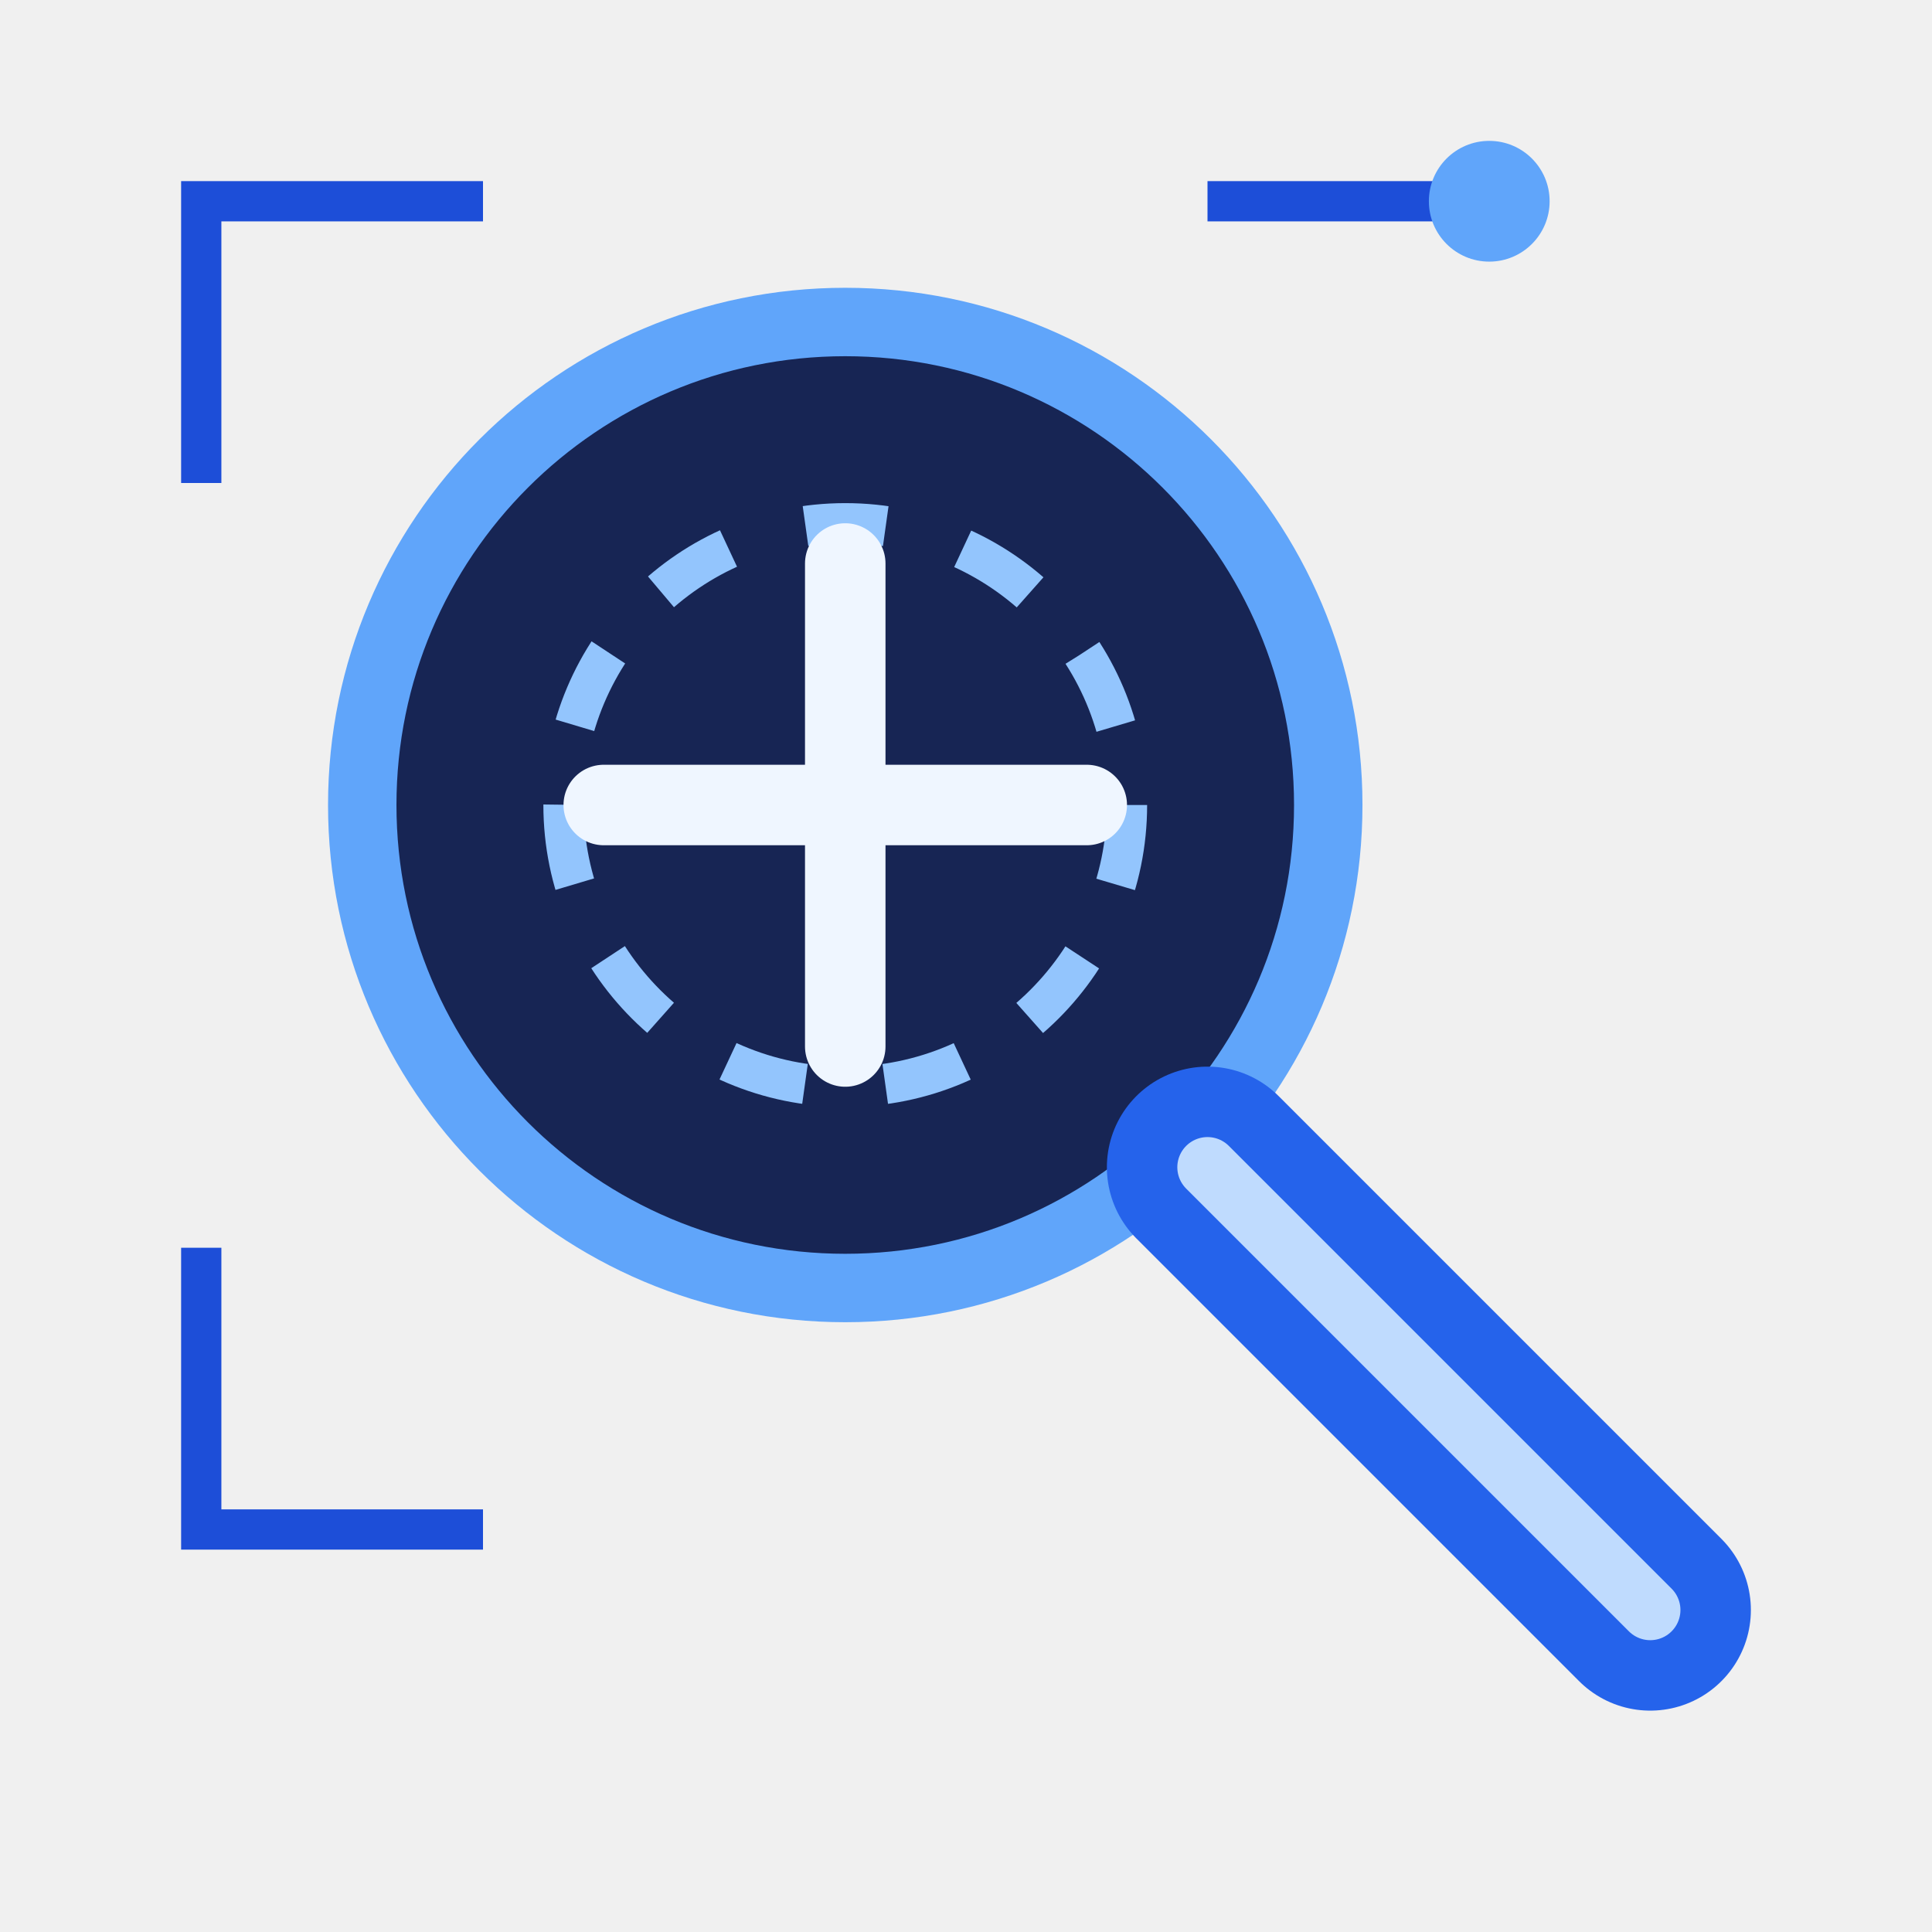
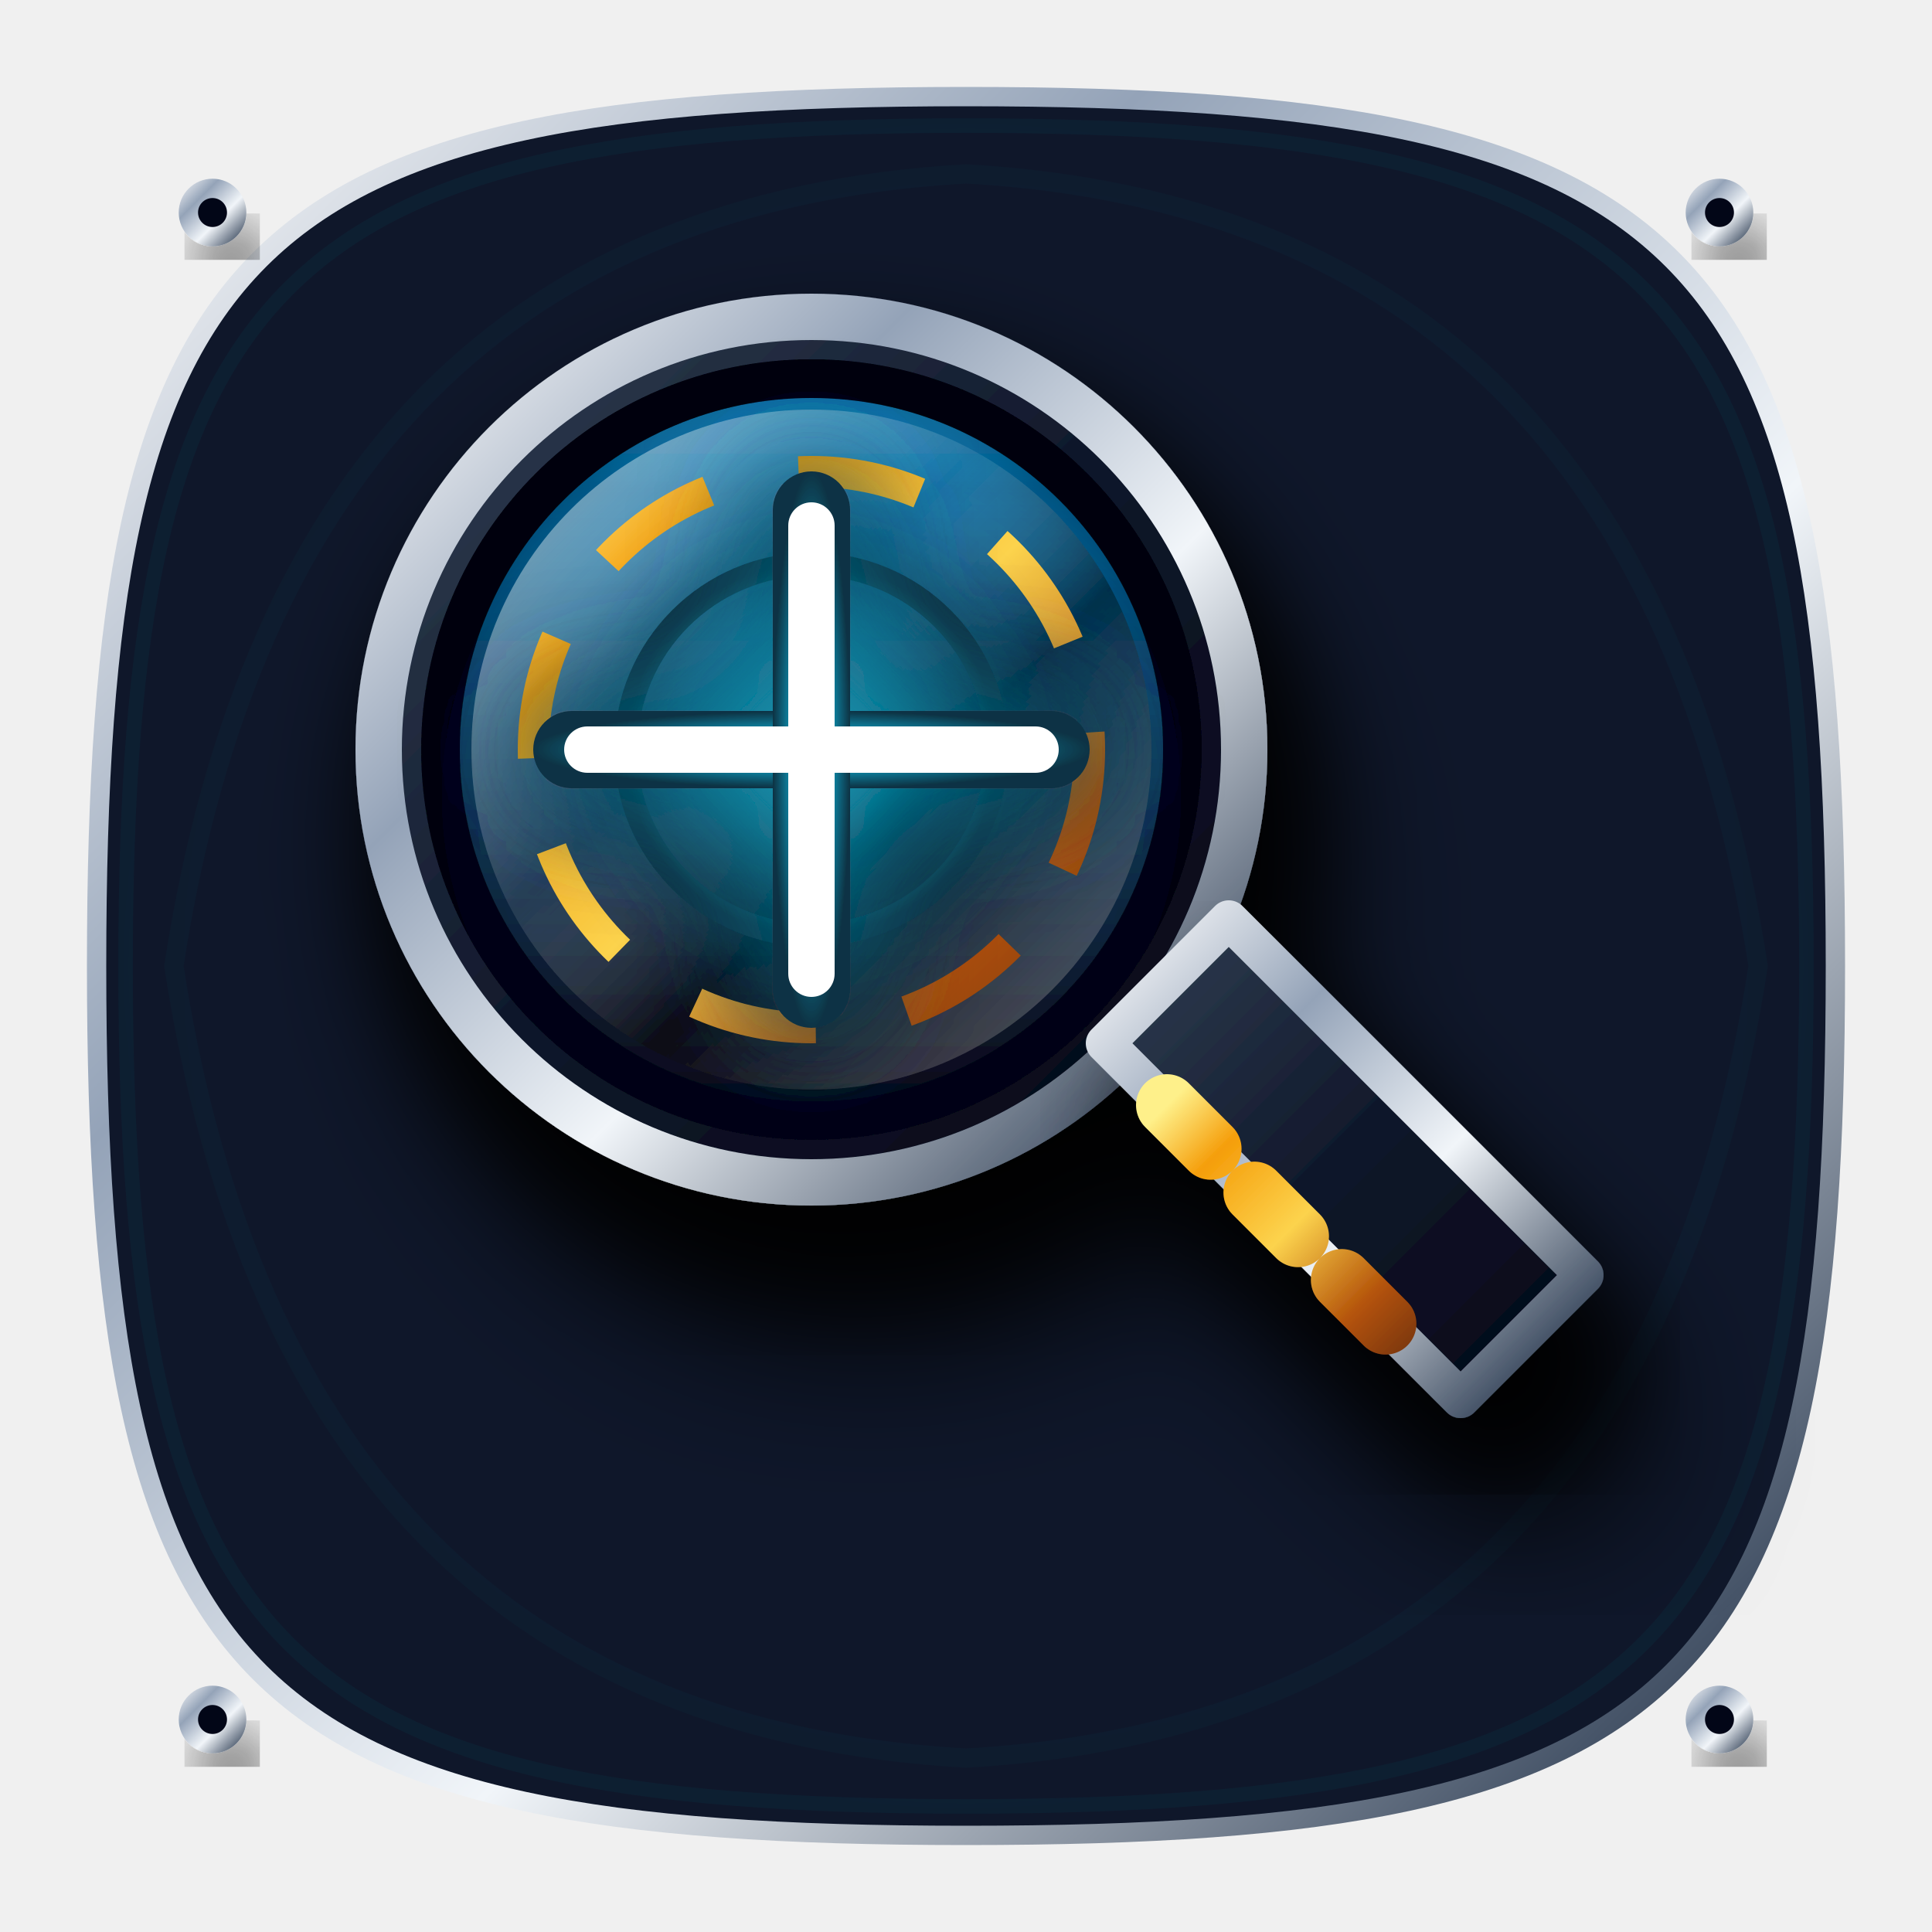
- <svg xmlns="http://www.w3.org/2000/svg" viewBox="0 0 48 48" fill="none" role="img" aria-label="Acercar volumen">
-   <circle cx="21" cy="20" r="12" fill="#172554" stroke="#60a5fa" stroke-width="1.7" />
-   <circle cx="21" cy="20" r="7" stroke="#93c5fd" stroke-dasharray="2 2" />
-   <path d="M21 14v12M15 20h12" stroke="#eff6ff" stroke-width="2" stroke-linecap="round" />
-   <path d="m30 29 11 11" stroke="#2563eb" stroke-width="5" stroke-linecap="round" />
-   <path d="m30 29 11 11" stroke="#bfdbfe" stroke-width="1.5" stroke-linecap="round" />
-   <path d="M5 12V5h7M30 5h7M5 31v7h7" stroke="#1d4ed8" stroke-width="1" />
-   <circle cx="37" cy="5" r="1.5" fill="#60a5fa" />
+ <svg xmlns="http://www.w3.org/2000/svg" width="200" height="200" viewBox="0 0 200 200">
+   <defs>
+     <linearGradient id="goldGrad" x1="0%" y1="0%" x2="100%" y2="100%">
+       <stop offset="0%" stop-color="#fef08a" />
+       <stop offset="20%" stop-color="#f59e0b" />
+       <stop offset="50%" stop-color="#fcd34d" />
+       <stop offset="80%" stop-color="#b45309" />
+       <stop offset="100%" stop-color="#78350f" />
+     </linearGradient>
+     <linearGradient id="goldLight" x1="0%" y1="100%" x2="100%" y2="0%">
+       <stop offset="0%" stop-color="#fcd34d" />
+       <stop offset="100%" stop-color="#fffbeb" />
+     </linearGradient>
+     <linearGradient id="silverGrad" x1="0%" y1="0%" x2="100%" y2="100%">
+       <stop offset="0%" stop-color="#ffffff" />
+       <stop offset="30%" stop-color="#94a3b8" />
+       <stop offset="60%" stop-color="#f1f5f9" />
+       <stop offset="90%" stop-color="#475569" />
+       <stop offset="100%" stop-color="#1e293b" />
+     </linearGradient>
+     <linearGradient id="silverDark" x1="0%" y1="0%" x2="100%" y2="100%">
+       <stop offset="0%" stop-color="#94a3b8" />
+       <stop offset="100%" stop-color="#0f172a" />
+     </linearGradient>
+     <linearGradient id="darkMetal" x1="0%" y1="0%" x2="100%" y2="100%">
+       <stop offset="0%" stop-color="#334155" />
+       <stop offset="50%" stop-color="#0f172a" />
+       <stop offset="100%" stop-color="#020617" />
+     </linearGradient>
+     <linearGradient id="solarCellGrad" x1="0%" y1="0%" x2="0%" y2="100%">
+       <stop offset="0%" stop-color="#0ea5e9" />
+       <stop offset="15%" stop-color="#0369a1" />
+       <stop offset="85%" stop-color="#0f172a" />
+       <stop offset="100%" stop-color="#020617" />
+     </linearGradient>
+     <linearGradient id="glassGrad" x1="0%" y1="0%" x2="100%" y2="100%">
+       <stop offset="0%" stop-color="#ffffff" stop-opacity="0.6" />
+       <stop offset="40%" stop-color="#ffffff" stop-opacity="0.1" />
+       <stop offset="60%" stop-color="#000000" stop-opacity="0.4" />
+       <stop offset="100%" stop-color="#ffffff" stop-opacity="0.3" />
+     </linearGradient>
+     <radialGradient id="accentGrad" cx="50%" cy="50%" r="50%">
+       <stop offset="0%" stop-color="#22d3ee" />
+       <stop offset="50%" stop-color="#0891b2" />
+       <stop offset="100%" stop-color="#083344" />
+     </radialGradient>
+     <filter id="neonGlow" x="-20%" y="-20%" width="140%" height="140%">
+       <feGaussianBlur stdDeviation="2" result="blur" />
+       <feMerge>
+         <feMergeNode in="blur" />
+         <feMergeNode in="SourceGraphic" />
+       </feMerge>
+     </filter>
+     <filter id="strongGlow" x="-50%" y="-50%" width="200%" height="200%">
+       <feGaussianBlur stdDeviation="4" result="blur" />
+       <feComponentTransfer>
+         <feFuncA type="linear" slope="1.5" />
+       </feComponentTransfer>
+       <feMerge>
+         <feMergeNode />
+         <feMergeNode in="SourceGraphic" />
+       </feMerge>
+     </filter>
+     <filter id="dropShadow" x="-20%" y="-20%" width="140%" height="140%">
+       <feDropShadow dx="2" dy="5" stdDeviation="3.5" flood-color="#000" flood-opacity="0.85" />
+     </filter>
+     <filter id="innerShadow" x="-20%" y="-20%" width="140%" height="140%">
+       <feOffset dx="0" dy="3" />
+       <feGaussianBlur stdDeviation="2.5" result="offset-blur" />
+       <feComposite operator="out" in="SourceGraphic" in2="offset-blur" result="inverse" />
+       <feFlood flood-color="black" flood-opacity="0.8" result="color" />
+       <feComposite operator="in" in="color" in2="inverse" result="shadow" />
+       <feComposite operator="over" in="shadow" in2="SourceGraphic" />
+     </filter>
+   </defs>
+   <g>
+     <path d="M100 10 C 175 10 190 25 190 100 C 190 175 175 190 100 190 C 25 190 10 175 10 100 C 10 25 25 10 100 10 Z" fill="#0f172a" stroke="url(#silverGrad)" stroke-width="2" />
+     <path d="M100 13 C 171 13 187 29 187 100 C 187 171 171 187 100 187 C 29 187 13 171 13 100 C 13 29 29 13 100 13 Z" fill="none" stroke="url(#accentGrad)" stroke-width="1.5" opacity="0.3">
+       <animate attributeName="opacity" values="0.1;0.4;0.1" dur="4s" repeatCount="indefinite" />
+     </path>
+     <path d="M 100 18 Q 170 22 182 100 Q 170 178 100 182 Q 30 178 18 100 Q 30 22 100 18 Z" fill="none" stroke="url(#accentGrad)" stroke-width="2" opacity="0.15" />
+     <circle cx="22" cy="22" r="3.5" fill="url(#silverGrad)" filter="url(#dropShadow)" />
+     <circle cx="22" cy="22" r="1.5" fill="#020617" />
+     <circle cx="178" cy="22" r="3.5" fill="url(#silverGrad)" filter="url(#dropShadow)" />
+     <circle cx="178" cy="22" r="1.5" fill="#020617" />
+     <circle cx="22" cy="178" r="3.5" fill="url(#silverGrad)" filter="url(#dropShadow)" />
+     <circle cx="22" cy="178" r="1.5" fill="#020617" />
+     <circle cx="178" cy="178" r="3.5" fill="url(#silverGrad)" filter="url(#dropShadow)" />
+     <circle cx="178" cy="178" r="1.5" fill="#020617" />
+   </g>
+   <g transform="translate(100, 100) scale(1.6)" filter="url(#dropShadow)">
+     <circle cx="-10" cy="-14" r="28" fill="url(#darkMetal)" stroke="url(#silverGrad)" stroke-width="3" filter="url(#dropShadow)" />
+     <circle cx="-10" cy="-14" r="24" fill="url(#solarCellGrad)" stroke="#020617" stroke-width="2.5" filter="url(#innerShadow)" />
+     <circle cx="-10" cy="-14" r="22" fill="url(#glassGrad)" />
+     <circle cx="-10" cy="-14" r="18" fill="none" stroke="url(#goldGrad)" stroke-width="2" stroke-dasharray="8 6" />
+     <circle cx="-10" cy="-14" r="12" fill="none" stroke="url(#accentGrad)" stroke-width="1.5" filter="url(#neonGlow)" />
+     <path d="M 9 5 L 17 -3 L 40 20 L 32 28 Z" fill="url(#darkMetal)" stroke="url(#silverGrad)" stroke-width="2.5" stroke-linejoin="round" filter="url(#dropShadow)" />
+     <line x1="13" y1="9" x2="29" y2="25" stroke="url(#goldGrad)" stroke-width="4" stroke-linecap="round" stroke-dasharray="4 4" />
+     <g>
+       <animateTransform attributeName="transform" type="scale" values="1; 1.2; 1" dur="1s" repeatCount="indefinite" transform-origin="-10 -14" />
+       <g filter="url(#strongGlow)">
+         <rect x="-28" y="-16.5" width="36" height="5" rx="2.5" fill="url(#accentGrad)" />
+         <rect x="-12.5" y="-32" width="5" height="36" rx="2.5" fill="url(#accentGrad)" />
+       </g>
+       <g fill="#fff">
+         <rect x="-26" y="-15.5" width="32" height="3" rx="1.5" />
+         <rect x="-11.5" y="-30" width="3" height="32" rx="1.5" />
+       </g>
+     </g>
+   </g>
</svg>
